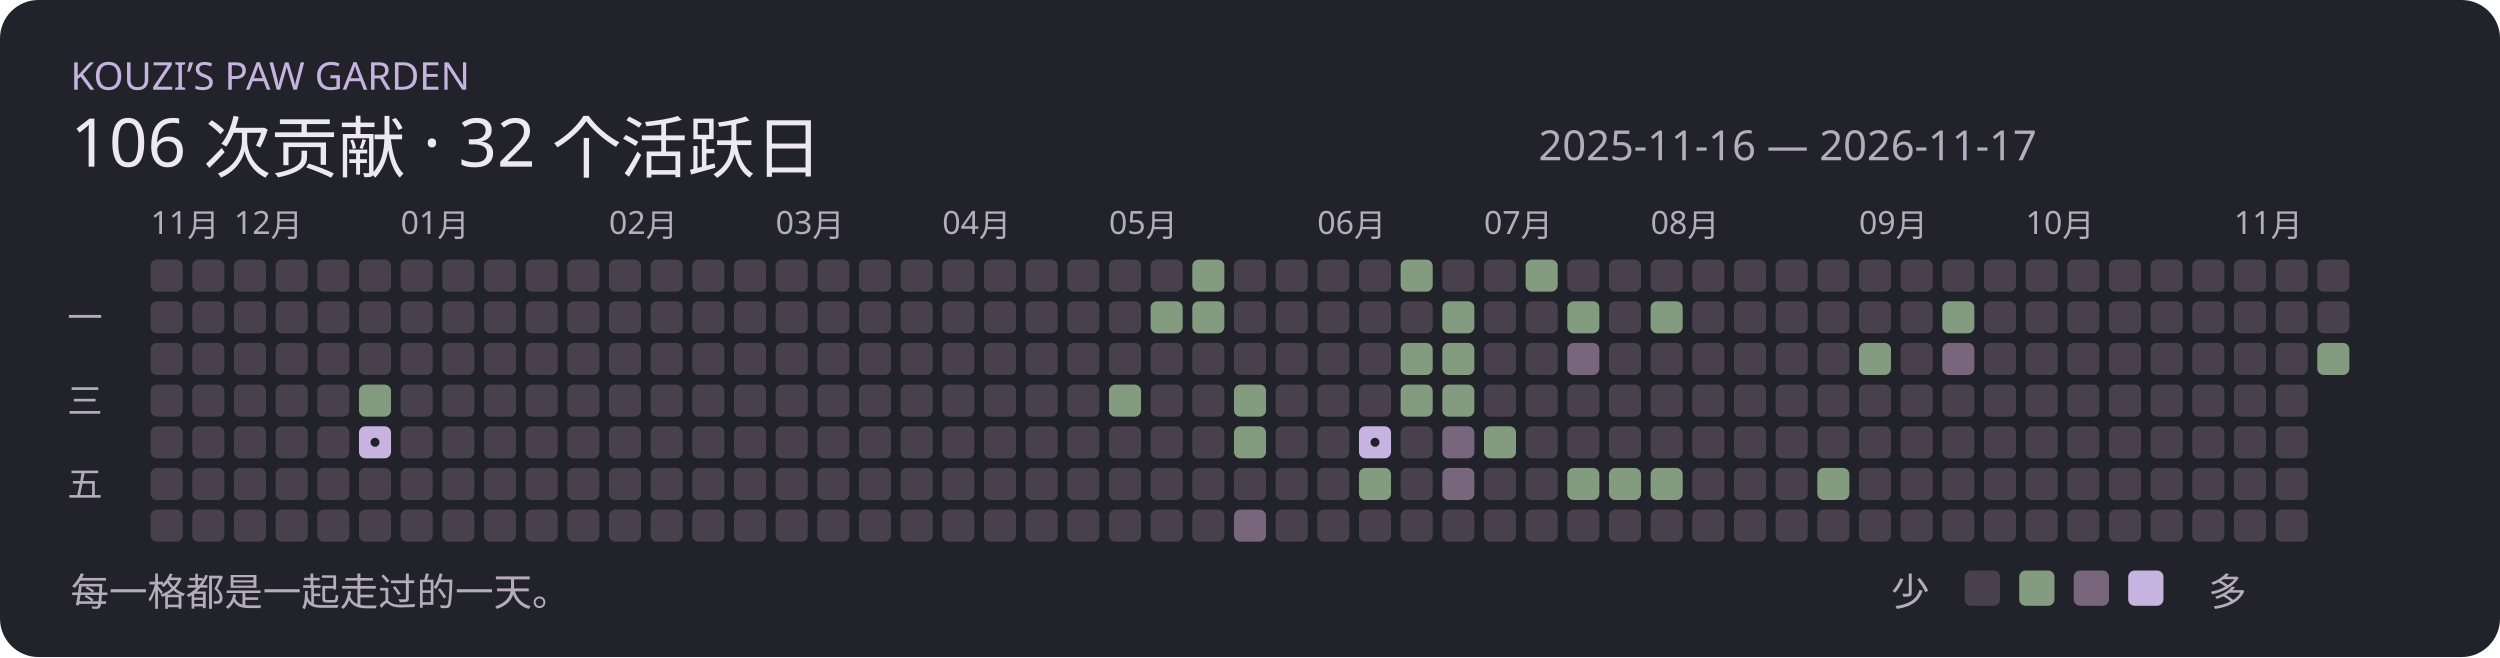
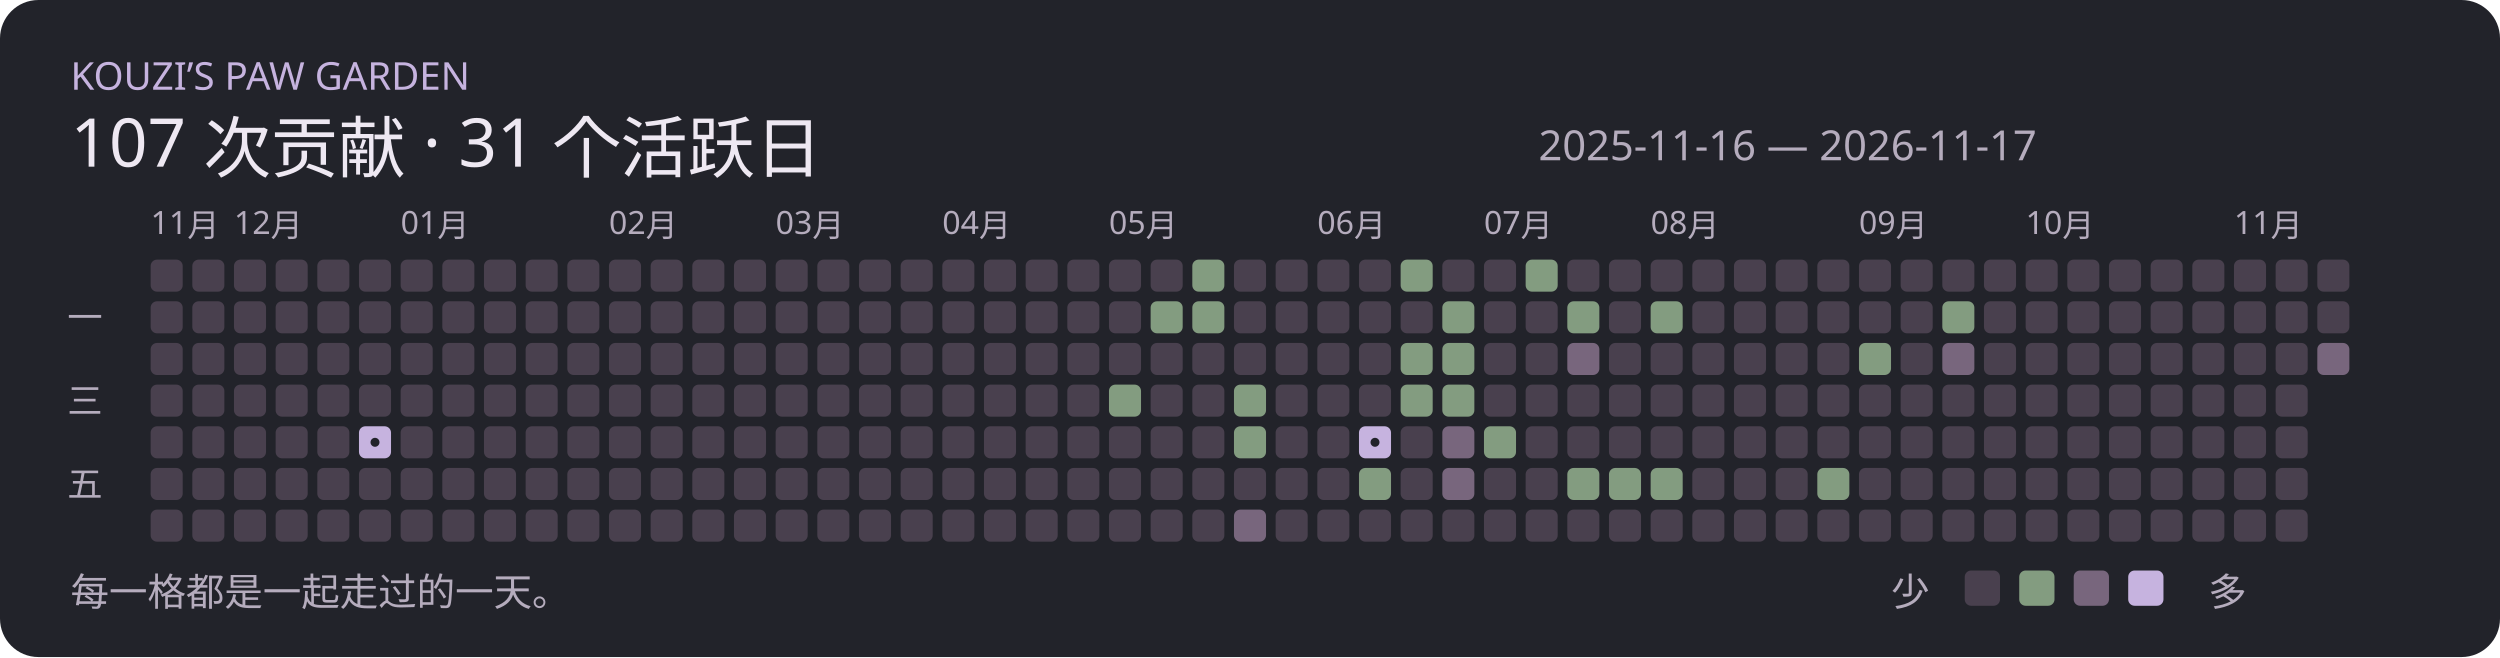
<svg xmlns="http://www.w3.org/2000/svg" width="780" height="205" viewBox="0 0 780 205" role="img">
  <rect width="780" height="205" rx="12" fill="#22232a" />
  <text x="22" y="28" font-family="Segoe UI,Microsoft YaHei,sans-serif" font-size="12" fill="#c6b3df">KOUZI’S PAW GARDEN</text>
-   <text x="22" y="52" font-family="Segoe UI,Microsoft YaHei,sans-serif" font-size="21" fill="#eee8f2">106 次贡献 · 32 个活跃日</text>
+   <text x="22" y="52" font-family="Segoe UI,Microsoft YaHei,sans-serif" font-size="21" fill="#eee8f2">107 次贡献 · 31 个活跃日</text>
  <text x="480" y="50" font-family="Segoe UI,Microsoft YaHei,sans-serif" font-size="13" fill="#b5acbd">2025-11-16 — 2026-11-17</text>
  <rect x="47" y="81" width="10" height="10" rx="2" fill="#49404e" />
  <text x="47" y="73" font-family="Segoe UI,Microsoft YaHei,sans-serif" font-size="10" fill="#b5acbd">11月</text>
  <rect x="47" y="94" width="10" height="10" rx="2" fill="#49404e" />
  <rect x="47" y="107" width="10" height="10" rx="2" fill="#49404e" />
  <rect x="47" y="120" width="10" height="10" rx="2" fill="#49404e" />
  <rect x="47" y="133" width="10" height="10" rx="2" fill="#49404e" />
  <rect x="47" y="146" width="10" height="10" rx="2" fill="#49404e" />
  <rect x="47" y="159" width="10" height="10" rx="2" fill="#49404e" />
  <rect x="60" y="81" width="10" height="10" rx="2" fill="#49404e" />
  <rect x="60" y="94" width="10" height="10" rx="2" fill="#49404e" />
  <rect x="60" y="107" width="10" height="10" rx="2" fill="#49404e" />
  <rect x="60" y="120" width="10" height="10" rx="2" fill="#49404e" />
  <rect x="60" y="133" width="10" height="10" rx="2" fill="#49404e" />
  <rect x="60" y="146" width="10" height="10" rx="2" fill="#49404e" />
  <rect x="60" y="159" width="10" height="10" rx="2" fill="#49404e" />
  <rect x="73" y="81" width="10" height="10" rx="2" fill="#49404e" />
  <rect x="73" y="94" width="10" height="10" rx="2" fill="#49404e" />
  <text x="73" y="73" font-family="Segoe UI,Microsoft YaHei,sans-serif" font-size="10" fill="#b5acbd">12月</text>
  <rect x="73" y="107" width="10" height="10" rx="2" fill="#49404e" />
  <rect x="73" y="120" width="10" height="10" rx="2" fill="#49404e" />
  <rect x="73" y="133" width="10" height="10" rx="2" fill="#49404e" />
  <rect x="73" y="146" width="10" height="10" rx="2" fill="#49404e" />
  <rect x="73" y="159" width="10" height="10" rx="2" fill="#49404e" />
  <rect x="86" y="81" width="10" height="10" rx="2" fill="#49404e" />
  <rect x="86" y="94" width="10" height="10" rx="2" fill="#49404e" />
  <rect x="86" y="107" width="10" height="10" rx="2" fill="#49404e" />
  <rect x="86" y="120" width="10" height="10" rx="2" fill="#49404e" />
  <rect x="86" y="133" width="10" height="10" rx="2" fill="#49404e" />
  <rect x="86" y="146" width="10" height="10" rx="2" fill="#49404e" />
  <rect x="86" y="159" width="10" height="10" rx="2" fill="#49404e" />
  <rect x="99" y="81" width="10" height="10" rx="2" fill="#49404e" />
  <rect x="99" y="94" width="10" height="10" rx="2" fill="#49404e" />
  <rect x="99" y="107" width="10" height="10" rx="2" fill="#49404e" />
  <rect x="99" y="120" width="10" height="10" rx="2" fill="#49404e" />
  <rect x="99" y="133" width="10" height="10" rx="2" fill="#49404e" />
  <rect x="99" y="146" width="10" height="10" rx="2" fill="#49404e" />
  <rect x="99" y="159" width="10" height="10" rx="2" fill="#49404e" />
  <rect x="112" y="81" width="10" height="10" rx="2" fill="#49404e" />
  <rect x="112" y="94" width="10" height="10" rx="2" fill="#49404e" />
  <rect x="112" y="107" width="10" height="10" rx="2" fill="#49404e" />
-   <rect x="112" y="120" width="10" height="10" rx="2" fill="#839c80" />
+   <rect x="112" y="120" width="10" height="10" rx="2" fill="#49404e" />
  <rect x="112" y="133" width="10" height="10" rx="2" fill="#c6b3df" />
  <circle cx="117" cy="138" r="1.4" fill="#22232a" />
  <rect x="112" y="146" width="10" height="10" rx="2" fill="#49404e" />
  <rect x="112" y="159" width="10" height="10" rx="2" fill="#49404e" />
  <rect x="125" y="81" width="10" height="10" rx="2" fill="#49404e" />
  <rect x="125" y="94" width="10" height="10" rx="2" fill="#49404e" />
  <rect x="125" y="107" width="10" height="10" rx="2" fill="#49404e" />
  <rect x="125" y="120" width="10" height="10" rx="2" fill="#49404e" />
  <rect x="125" y="133" width="10" height="10" rx="2" fill="#49404e" />
  <text x="125" y="73" font-family="Segoe UI,Microsoft YaHei,sans-serif" font-size="10" fill="#b5acbd">01月</text>
  <rect x="125" y="146" width="10" height="10" rx="2" fill="#49404e" />
  <rect x="125" y="159" width="10" height="10" rx="2" fill="#49404e" />
  <rect x="138" y="81" width="10" height="10" rx="2" fill="#49404e" />
  <rect x="138" y="94" width="10" height="10" rx="2" fill="#49404e" />
  <rect x="138" y="107" width="10" height="10" rx="2" fill="#49404e" />
  <rect x="138" y="120" width="10" height="10" rx="2" fill="#49404e" />
  <rect x="138" y="133" width="10" height="10" rx="2" fill="#49404e" />
  <rect x="138" y="146" width="10" height="10" rx="2" fill="#49404e" />
  <rect x="138" y="159" width="10" height="10" rx="2" fill="#49404e" />
  <rect x="151" y="81" width="10" height="10" rx="2" fill="#49404e" />
  <rect x="151" y="94" width="10" height="10" rx="2" fill="#49404e" />
  <rect x="151" y="107" width="10" height="10" rx="2" fill="#49404e" />
  <rect x="151" y="120" width="10" height="10" rx="2" fill="#49404e" />
  <rect x="151" y="133" width="10" height="10" rx="2" fill="#49404e" />
  <rect x="151" y="146" width="10" height="10" rx="2" fill="#49404e" />
  <rect x="151" y="159" width="10" height="10" rx="2" fill="#49404e" />
  <rect x="164" y="81" width="10" height="10" rx="2" fill="#49404e" />
  <rect x="164" y="94" width="10" height="10" rx="2" fill="#49404e" />
  <rect x="164" y="107" width="10" height="10" rx="2" fill="#49404e" />
  <rect x="164" y="120" width="10" height="10" rx="2" fill="#49404e" />
  <rect x="164" y="133" width="10" height="10" rx="2" fill="#49404e" />
  <rect x="164" y="146" width="10" height="10" rx="2" fill="#49404e" />
  <rect x="164" y="159" width="10" height="10" rx="2" fill="#49404e" />
  <rect x="177" y="81" width="10" height="10" rx="2" fill="#49404e" />
  <rect x="177" y="94" width="10" height="10" rx="2" fill="#49404e" />
  <rect x="177" y="107" width="10" height="10" rx="2" fill="#49404e" />
  <rect x="177" y="120" width="10" height="10" rx="2" fill="#49404e" />
  <rect x="177" y="133" width="10" height="10" rx="2" fill="#49404e" />
  <rect x="177" y="146" width="10" height="10" rx="2" fill="#49404e" />
  <rect x="177" y="159" width="10" height="10" rx="2" fill="#49404e" />
  <rect x="190" y="81" width="10" height="10" rx="2" fill="#49404e" />
  <text x="190" y="73" font-family="Segoe UI,Microsoft YaHei,sans-serif" font-size="10" fill="#b5acbd">02月</text>
  <rect x="190" y="94" width="10" height="10" rx="2" fill="#49404e" />
  <rect x="190" y="107" width="10" height="10" rx="2" fill="#49404e" />
  <rect x="190" y="120" width="10" height="10" rx="2" fill="#49404e" />
  <rect x="190" y="133" width="10" height="10" rx="2" fill="#49404e" />
  <rect x="190" y="146" width="10" height="10" rx="2" fill="#49404e" />
  <rect x="190" y="159" width="10" height="10" rx="2" fill="#49404e" />
  <rect x="203" y="81" width="10" height="10" rx="2" fill="#49404e" />
  <rect x="203" y="94" width="10" height="10" rx="2" fill="#49404e" />
  <rect x="203" y="107" width="10" height="10" rx="2" fill="#49404e" />
  <rect x="203" y="120" width="10" height="10" rx="2" fill="#49404e" />
  <rect x="203" y="133" width="10" height="10" rx="2" fill="#49404e" />
  <rect x="203" y="146" width="10" height="10" rx="2" fill="#49404e" />
  <rect x="203" y="159" width="10" height="10" rx="2" fill="#49404e" />
  <rect x="216" y="81" width="10" height="10" rx="2" fill="#49404e" />
  <rect x="216" y="94" width="10" height="10" rx="2" fill="#49404e" />
  <rect x="216" y="107" width="10" height="10" rx="2" fill="#49404e" />
  <rect x="216" y="120" width="10" height="10" rx="2" fill="#49404e" />
  <rect x="216" y="133" width="10" height="10" rx="2" fill="#49404e" />
  <rect x="216" y="146" width="10" height="10" rx="2" fill="#49404e" />
  <rect x="216" y="159" width="10" height="10" rx="2" fill="#49404e" />
  <rect x="229" y="81" width="10" height="10" rx="2" fill="#49404e" />
  <rect x="229" y="94" width="10" height="10" rx="2" fill="#49404e" />
  <rect x="229" y="107" width="10" height="10" rx="2" fill="#49404e" />
  <rect x="229" y="120" width="10" height="10" rx="2" fill="#49404e" />
  <rect x="229" y="133" width="10" height="10" rx="2" fill="#49404e" />
  <rect x="229" y="146" width="10" height="10" rx="2" fill="#49404e" />
  <rect x="229" y="159" width="10" height="10" rx="2" fill="#49404e" />
  <rect x="242" y="81" width="10" height="10" rx="2" fill="#49404e" />
  <text x="242" y="73" font-family="Segoe UI,Microsoft YaHei,sans-serif" font-size="10" fill="#b5acbd">03月</text>
  <rect x="242" y="94" width="10" height="10" rx="2" fill="#49404e" />
  <rect x="242" y="107" width="10" height="10" rx="2" fill="#49404e" />
  <rect x="242" y="120" width="10" height="10" rx="2" fill="#49404e" />
  <rect x="242" y="133" width="10" height="10" rx="2" fill="#49404e" />
  <rect x="242" y="146" width="10" height="10" rx="2" fill="#49404e" />
  <rect x="242" y="159" width="10" height="10" rx="2" fill="#49404e" />
  <rect x="255" y="81" width="10" height="10" rx="2" fill="#49404e" />
  <rect x="255" y="94" width="10" height="10" rx="2" fill="#49404e" />
  <rect x="255" y="107" width="10" height="10" rx="2" fill="#49404e" />
  <rect x="255" y="120" width="10" height="10" rx="2" fill="#49404e" />
  <rect x="255" y="133" width="10" height="10" rx="2" fill="#49404e" />
  <rect x="255" y="146" width="10" height="10" rx="2" fill="#49404e" />
  <rect x="255" y="159" width="10" height="10" rx="2" fill="#49404e" />
  <rect x="268" y="81" width="10" height="10" rx="2" fill="#49404e" />
  <rect x="268" y="94" width="10" height="10" rx="2" fill="#49404e" />
  <rect x="268" y="107" width="10" height="10" rx="2" fill="#49404e" />
  <rect x="268" y="120" width="10" height="10" rx="2" fill="#49404e" />
  <rect x="268" y="133" width="10" height="10" rx="2" fill="#49404e" />
  <rect x="268" y="146" width="10" height="10" rx="2" fill="#49404e" />
  <rect x="268" y="159" width="10" height="10" rx="2" fill="#49404e" />
  <rect x="281" y="81" width="10" height="10" rx="2" fill="#49404e" />
  <rect x="281" y="94" width="10" height="10" rx="2" fill="#49404e" />
  <rect x="281" y="107" width="10" height="10" rx="2" fill="#49404e" />
  <rect x="281" y="120" width="10" height="10" rx="2" fill="#49404e" />
  <rect x="281" y="133" width="10" height="10" rx="2" fill="#49404e" />
  <rect x="281" y="146" width="10" height="10" rx="2" fill="#49404e" />
  <rect x="281" y="159" width="10" height="10" rx="2" fill="#49404e" />
  <rect x="294" y="81" width="10" height="10" rx="2" fill="#49404e" />
  <rect x="294" y="94" width="10" height="10" rx="2" fill="#49404e" />
  <rect x="294" y="107" width="10" height="10" rx="2" fill="#49404e" />
  <rect x="294" y="120" width="10" height="10" rx="2" fill="#49404e" />
  <text x="294" y="73" font-family="Segoe UI,Microsoft YaHei,sans-serif" font-size="10" fill="#b5acbd">04月</text>
  <rect x="294" y="133" width="10" height="10" rx="2" fill="#49404e" />
  <rect x="294" y="146" width="10" height="10" rx="2" fill="#49404e" />
  <rect x="294" y="159" width="10" height="10" rx="2" fill="#49404e" />
  <rect x="307" y="81" width="10" height="10" rx="2" fill="#49404e" />
  <rect x="307" y="94" width="10" height="10" rx="2" fill="#49404e" />
  <rect x="307" y="107" width="10" height="10" rx="2" fill="#49404e" />
  <rect x="307" y="120" width="10" height="10" rx="2" fill="#49404e" />
  <rect x="307" y="133" width="10" height="10" rx="2" fill="#49404e" />
  <rect x="307" y="146" width="10" height="10" rx="2" fill="#49404e" />
  <rect x="307" y="159" width="10" height="10" rx="2" fill="#49404e" />
  <rect x="320" y="81" width="10" height="10" rx="2" fill="#49404e" />
  <rect x="320" y="94" width="10" height="10" rx="2" fill="#49404e" />
  <rect x="320" y="107" width="10" height="10" rx="2" fill="#49404e" />
  <rect x="320" y="120" width="10" height="10" rx="2" fill="#49404e" />
  <rect x="320" y="133" width="10" height="10" rx="2" fill="#49404e" />
  <rect x="320" y="146" width="10" height="10" rx="2" fill="#49404e" />
  <rect x="320" y="159" width="10" height="10" rx="2" fill="#49404e" />
  <rect x="333" y="81" width="10" height="10" rx="2" fill="#49404e" />
  <rect x="333" y="94" width="10" height="10" rx="2" fill="#49404e" />
  <rect x="333" y="107" width="10" height="10" rx="2" fill="#49404e" />
  <rect x="333" y="120" width="10" height="10" rx="2" fill="#49404e" />
  <rect x="333" y="133" width="10" height="10" rx="2" fill="#49404e" />
  <rect x="333" y="146" width="10" height="10" rx="2" fill="#49404e" />
  <rect x="333" y="159" width="10" height="10" rx="2" fill="#49404e" />
  <rect x="346" y="81" width="10" height="10" rx="2" fill="#49404e" />
  <rect x="346" y="94" width="10" height="10" rx="2" fill="#49404e" />
  <rect x="346" y="107" width="10" height="10" rx="2" fill="#49404e" />
  <rect x="346" y="120" width="10" height="10" rx="2" fill="#839c80" />
  <rect x="346" y="133" width="10" height="10" rx="2" fill="#49404e" />
  <rect x="346" y="146" width="10" height="10" rx="2" fill="#49404e" />
  <text x="346" y="73" font-family="Segoe UI,Microsoft YaHei,sans-serif" font-size="10" fill="#b5acbd">05月</text>
  <rect x="346" y="159" width="10" height="10" rx="2" fill="#49404e" />
  <rect x="359" y="81" width="10" height="10" rx="2" fill="#49404e" />
  <rect x="359" y="94" width="10" height="10" rx="2" fill="#839c80" />
  <rect x="359" y="107" width="10" height="10" rx="2" fill="#49404e" />
  <rect x="359" y="120" width="10" height="10" rx="2" fill="#49404e" />
  <rect x="359" y="133" width="10" height="10" rx="2" fill="#49404e" />
  <rect x="359" y="146" width="10" height="10" rx="2" fill="#49404e" />
  <rect x="359" y="159" width="10" height="10" rx="2" fill="#49404e" />
  <rect x="372" y="81" width="10" height="10" rx="2" fill="#839c80" />
  <rect x="372" y="94" width="10" height="10" rx="2" fill="#839c80" />
  <rect x="372" y="107" width="10" height="10" rx="2" fill="#49404e" />
  <rect x="372" y="120" width="10" height="10" rx="2" fill="#49404e" />
  <rect x="372" y="133" width="10" height="10" rx="2" fill="#49404e" />
  <rect x="372" y="146" width="10" height="10" rx="2" fill="#49404e" />
  <rect x="372" y="159" width="10" height="10" rx="2" fill="#49404e" />
  <rect x="385" y="81" width="10" height="10" rx="2" fill="#49404e" />
  <rect x="385" y="94" width="10" height="10" rx="2" fill="#49404e" />
  <rect x="385" y="107" width="10" height="10" rx="2" fill="#49404e" />
  <rect x="385" y="120" width="10" height="10" rx="2" fill="#839c80" />
  <rect x="385" y="133" width="10" height="10" rx="2" fill="#839c80" />
  <rect x="385" y="146" width="10" height="10" rx="2" fill="#49404e" />
  <rect x="385" y="159" width="10" height="10" rx="2" fill="#78667d" />
  <rect x="398" y="81" width="10" height="10" rx="2" fill="#49404e" />
  <rect x="398" y="94" width="10" height="10" rx="2" fill="#49404e" />
  <rect x="398" y="107" width="10" height="10" rx="2" fill="#49404e" />
  <rect x="398" y="120" width="10" height="10" rx="2" fill="#49404e" />
  <rect x="398" y="133" width="10" height="10" rx="2" fill="#49404e" />
  <rect x="398" y="146" width="10" height="10" rx="2" fill="#49404e" />
  <rect x="398" y="159" width="10" height="10" rx="2" fill="#49404e" />
  <rect x="411" y="81" width="10" height="10" rx="2" fill="#49404e" />
  <rect x="411" y="94" width="10" height="10" rx="2" fill="#49404e" />
  <text x="411" y="73" font-family="Segoe UI,Microsoft YaHei,sans-serif" font-size="10" fill="#b5acbd">06月</text>
  <rect x="411" y="107" width="10" height="10" rx="2" fill="#49404e" />
  <rect x="411" y="120" width="10" height="10" rx="2" fill="#49404e" />
  <rect x="411" y="133" width="10" height="10" rx="2" fill="#49404e" />
  <rect x="411" y="146" width="10" height="10" rx="2" fill="#49404e" />
  <rect x="411" y="159" width="10" height="10" rx="2" fill="#49404e" />
  <rect x="424" y="81" width="10" height="10" rx="2" fill="#49404e" />
  <rect x="424" y="94" width="10" height="10" rx="2" fill="#49404e" />
  <rect x="424" y="107" width="10" height="10" rx="2" fill="#49404e" />
  <rect x="424" y="120" width="10" height="10" rx="2" fill="#49404e" />
  <rect x="424" y="133" width="10" height="10" rx="2" fill="#c6b3df" />
  <circle cx="429" cy="138" r="1.4" fill="#22232a" />
  <rect x="424" y="146" width="10" height="10" rx="2" fill="#839c80" />
  <rect x="424" y="159" width="10" height="10" rx="2" fill="#49404e" />
  <rect x="437" y="81" width="10" height="10" rx="2" fill="#839c80" />
  <rect x="437" y="94" width="10" height="10" rx="2" fill="#49404e" />
  <rect x="437" y="107" width="10" height="10" rx="2" fill="#839c80" />
  <rect x="437" y="120" width="10" height="10" rx="2" fill="#839c80" />
  <rect x="437" y="133" width="10" height="10" rx="2" fill="#49404e" />
  <rect x="437" y="146" width="10" height="10" rx="2" fill="#49404e" />
  <rect x="437" y="159" width="10" height="10" rx="2" fill="#49404e" />
  <rect x="450" y="81" width="10" height="10" rx="2" fill="#49404e" />
  <rect x="450" y="94" width="10" height="10" rx="2" fill="#839c80" />
  <rect x="450" y="107" width="10" height="10" rx="2" fill="#839c80" />
  <rect x="450" y="120" width="10" height="10" rx="2" fill="#839c80" />
  <rect x="450" y="133" width="10" height="10" rx="2" fill="#78667d" />
  <rect x="450" y="146" width="10" height="10" rx="2" fill="#78667d" />
  <rect x="450" y="159" width="10" height="10" rx="2" fill="#49404e" />
  <rect x="463" y="81" width="10" height="10" rx="2" fill="#49404e" />
  <rect x="463" y="94" width="10" height="10" rx="2" fill="#49404e" />
  <rect x="463" y="107" width="10" height="10" rx="2" fill="#49404e" />
  <rect x="463" y="120" width="10" height="10" rx="2" fill="#49404e" />
  <text x="463" y="73" font-family="Segoe UI,Microsoft YaHei,sans-serif" font-size="10" fill="#b5acbd">07月</text>
  <rect x="463" y="133" width="10" height="10" rx="2" fill="#839c80" />
  <rect x="463" y="146" width="10" height="10" rx="2" fill="#49404e" />
  <rect x="463" y="159" width="10" height="10" rx="2" fill="#49404e" />
  <rect x="476" y="81" width="10" height="10" rx="2" fill="#839c80" />
  <rect x="476" y="94" width="10" height="10" rx="2" fill="#49404e" />
  <rect x="476" y="107" width="10" height="10" rx="2" fill="#49404e" />
  <rect x="476" y="120" width="10" height="10" rx="2" fill="#49404e" />
  <rect x="476" y="133" width="10" height="10" rx="2" fill="#49404e" />
  <rect x="476" y="146" width="10" height="10" rx="2" fill="#49404e" />
  <rect x="476" y="159" width="10" height="10" rx="2" fill="#49404e" />
  <rect x="489" y="81" width="10" height="10" rx="2" fill="#49404e" />
  <rect x="489" y="94" width="10" height="10" rx="2" fill="#839c80" />
  <rect x="489" y="107" width="10" height="10" rx="2" fill="#78667d" />
  <rect x="489" y="120" width="10" height="10" rx="2" fill="#49404e" />
  <rect x="489" y="133" width="10" height="10" rx="2" fill="#49404e" />
  <rect x="489" y="146" width="10" height="10" rx="2" fill="#839c80" />
  <rect x="489" y="159" width="10" height="10" rx="2" fill="#49404e" />
  <rect x="502" y="81" width="10" height="10" rx="2" fill="#49404e" />
  <rect x="502" y="94" width="10" height="10" rx="2" fill="#49404e" />
  <rect x="502" y="107" width="10" height="10" rx="2" fill="#49404e" />
  <rect x="502" y="120" width="10" height="10" rx="2" fill="#49404e" />
  <rect x="502" y="133" width="10" height="10" rx="2" fill="#49404e" />
  <rect x="502" y="146" width="10" height="10" rx="2" fill="#839c80" />
  <rect x="502" y="159" width="10" height="10" rx="2" fill="#49404e" />
  <rect x="515" y="81" width="10" height="10" rx="2" fill="#49404e" />
  <rect x="515" y="94" width="10" height="10" rx="2" fill="#839c80" />
  <rect x="515" y="107" width="10" height="10" rx="2" fill="#49404e" />
  <rect x="515" y="120" width="10" height="10" rx="2" fill="#49404e" />
  <rect x="515" y="133" width="10" height="10" rx="2" fill="#49404e" />
  <rect x="515" y="146" width="10" height="10" rx="2" fill="#839c80" />
  <rect x="515" y="159" width="10" height="10" rx="2" fill="#49404e" />
  <text x="515" y="73" font-family="Segoe UI,Microsoft YaHei,sans-serif" font-size="10" fill="#b5acbd">08月</text>
  <rect x="528" y="81" width="10" height="10" rx="2" fill="#49404e" />
  <rect x="528" y="94" width="10" height="10" rx="2" fill="#49404e" />
  <rect x="528" y="107" width="10" height="10" rx="2" fill="#49404e" />
  <rect x="528" y="120" width="10" height="10" rx="2" fill="#49404e" />
  <rect x="528" y="133" width="10" height="10" rx="2" fill="#49404e" />
  <rect x="528" y="146" width="10" height="10" rx="2" fill="#49404e" />
  <rect x="528" y="159" width="10" height="10" rx="2" fill="#49404e" />
  <rect x="541" y="81" width="10" height="10" rx="2" fill="#49404e" />
  <rect x="541" y="94" width="10" height="10" rx="2" fill="#49404e" />
  <rect x="541" y="107" width="10" height="10" rx="2" fill="#49404e" />
  <rect x="541" y="120" width="10" height="10" rx="2" fill="#49404e" />
  <rect x="541" y="133" width="10" height="10" rx="2" fill="#49404e" />
  <rect x="541" y="146" width="10" height="10" rx="2" fill="#49404e" />
  <rect x="541" y="159" width="10" height="10" rx="2" fill="#49404e" />
  <rect x="554" y="81" width="10" height="10" rx="2" fill="#49404e" />
  <rect x="554" y="94" width="10" height="10" rx="2" fill="#49404e" />
  <rect x="554" y="107" width="10" height="10" rx="2" fill="#49404e" />
  <rect x="554" y="120" width="10" height="10" rx="2" fill="#49404e" />
  <rect x="554" y="133" width="10" height="10" rx="2" fill="#49404e" />
  <rect x="554" y="146" width="10" height="10" rx="2" fill="#49404e" />
  <rect x="554" y="159" width="10" height="10" rx="2" fill="#49404e" />
  <rect x="567" y="81" width="10" height="10" rx="2" fill="#49404e" />
  <rect x="567" y="94" width="10" height="10" rx="2" fill="#49404e" />
  <rect x="567" y="107" width="10" height="10" rx="2" fill="#49404e" />
  <rect x="567" y="120" width="10" height="10" rx="2" fill="#49404e" />
  <rect x="567" y="133" width="10" height="10" rx="2" fill="#49404e" />
  <rect x="567" y="146" width="10" height="10" rx="2" fill="#839c80" />
  <rect x="567" y="159" width="10" height="10" rx="2" fill="#49404e" />
  <rect x="580" y="81" width="10" height="10" rx="2" fill="#49404e" />
  <rect x="580" y="94" width="10" height="10" rx="2" fill="#49404e" />
  <rect x="580" y="107" width="10" height="10" rx="2" fill="#839c80" />
  <text x="580" y="73" font-family="Segoe UI,Microsoft YaHei,sans-serif" font-size="10" fill="#b5acbd">09月</text>
  <rect x="580" y="120" width="10" height="10" rx="2" fill="#49404e" />
  <rect x="580" y="133" width="10" height="10" rx="2" fill="#49404e" />
  <rect x="580" y="146" width="10" height="10" rx="2" fill="#49404e" />
  <rect x="580" y="159" width="10" height="10" rx="2" fill="#49404e" />
  <rect x="593" y="81" width="10" height="10" rx="2" fill="#49404e" />
  <rect x="593" y="94" width="10" height="10" rx="2" fill="#49404e" />
  <rect x="593" y="107" width="10" height="10" rx="2" fill="#49404e" />
  <rect x="593" y="120" width="10" height="10" rx="2" fill="#49404e" />
  <rect x="593" y="133" width="10" height="10" rx="2" fill="#49404e" />
  <rect x="593" y="146" width="10" height="10" rx="2" fill="#49404e" />
  <rect x="593" y="159" width="10" height="10" rx="2" fill="#49404e" />
  <rect x="606" y="81" width="10" height="10" rx="2" fill="#49404e" />
  <rect x="606" y="94" width="10" height="10" rx="2" fill="#839c80" />
  <rect x="606" y="107" width="10" height="10" rx="2" fill="#78667d" />
  <rect x="606" y="120" width="10" height="10" rx="2" fill="#49404e" />
  <rect x="606" y="133" width="10" height="10" rx="2" fill="#49404e" />
  <rect x="606" y="146" width="10" height="10" rx="2" fill="#49404e" />
  <rect x="606" y="159" width="10" height="10" rx="2" fill="#49404e" />
  <rect x="619" y="81" width="10" height="10" rx="2" fill="#49404e" />
  <rect x="619" y="94" width="10" height="10" rx="2" fill="#49404e" />
  <rect x="619" y="107" width="10" height="10" rx="2" fill="#49404e" />
  <rect x="619" y="120" width="10" height="10" rx="2" fill="#49404e" />
  <rect x="619" y="133" width="10" height="10" rx="2" fill="#49404e" />
  <rect x="619" y="146" width="10" height="10" rx="2" fill="#49404e" />
  <rect x="619" y="159" width="10" height="10" rx="2" fill="#49404e" />
  <rect x="632" y="81" width="10" height="10" rx="2" fill="#49404e" />
  <rect x="632" y="94" width="10" height="10" rx="2" fill="#49404e" />
  <rect x="632" y="107" width="10" height="10" rx="2" fill="#49404e" />
  <rect x="632" y="120" width="10" height="10" rx="2" fill="#49404e" />
  <rect x="632" y="133" width="10" height="10" rx="2" fill="#49404e" />
  <text x="632" y="73" font-family="Segoe UI,Microsoft YaHei,sans-serif" font-size="10" fill="#b5acbd">10月</text>
  <rect x="632" y="146" width="10" height="10" rx="2" fill="#49404e" />
  <rect x="632" y="159" width="10" height="10" rx="2" fill="#49404e" />
  <rect x="645" y="81" width="10" height="10" rx="2" fill="#49404e" />
  <rect x="645" y="94" width="10" height="10" rx="2" fill="#49404e" />
  <rect x="645" y="107" width="10" height="10" rx="2" fill="#49404e" />
  <rect x="645" y="120" width="10" height="10" rx="2" fill="#49404e" />
  <rect x="645" y="133" width="10" height="10" rx="2" fill="#49404e" />
  <rect x="645" y="146" width="10" height="10" rx="2" fill="#49404e" />
  <rect x="645" y="159" width="10" height="10" rx="2" fill="#49404e" />
  <rect x="658" y="81" width="10" height="10" rx="2" fill="#49404e" />
  <rect x="658" y="94" width="10" height="10" rx="2" fill="#49404e" />
  <rect x="658" y="107" width="10" height="10" rx="2" fill="#49404e" />
  <rect x="658" y="120" width="10" height="10" rx="2" fill="#49404e" />
  <rect x="658" y="133" width="10" height="10" rx="2" fill="#49404e" />
  <rect x="658" y="146" width="10" height="10" rx="2" fill="#49404e" />
  <rect x="658" y="159" width="10" height="10" rx="2" fill="#49404e" />
  <rect x="671" y="81" width="10" height="10" rx="2" fill="#49404e" />
  <rect x="671" y="94" width="10" height="10" rx="2" fill="#49404e" />
  <rect x="671" y="107" width="10" height="10" rx="2" fill="#49404e" />
  <rect x="671" y="120" width="10" height="10" rx="2" fill="#49404e" />
  <rect x="671" y="133" width="10" height="10" rx="2" fill="#49404e" />
  <rect x="671" y="146" width="10" height="10" rx="2" fill="#49404e" />
  <rect x="671" y="159" width="10" height="10" rx="2" fill="#49404e" />
  <rect x="684" y="81" width="10" height="10" rx="2" fill="#49404e" />
  <rect x="684" y="94" width="10" height="10" rx="2" fill="#49404e" />
  <rect x="684" y="107" width="10" height="10" rx="2" fill="#49404e" />
  <rect x="684" y="120" width="10" height="10" rx="2" fill="#49404e" />
  <rect x="684" y="133" width="10" height="10" rx="2" fill="#49404e" />
  <rect x="684" y="146" width="10" height="10" rx="2" fill="#49404e" />
  <rect x="684" y="159" width="10" height="10" rx="2" fill="#49404e" />
  <rect x="697" y="81" width="10" height="10" rx="2" fill="#49404e" />
  <text x="697" y="73" font-family="Segoe UI,Microsoft YaHei,sans-serif" font-size="10" fill="#b5acbd">11月</text>
  <rect x="697" y="94" width="10" height="10" rx="2" fill="#49404e" />
  <rect x="697" y="107" width="10" height="10" rx="2" fill="#49404e" />
  <rect x="697" y="120" width="10" height="10" rx="2" fill="#49404e" />
  <rect x="697" y="133" width="10" height="10" rx="2" fill="#49404e" />
  <rect x="697" y="146" width="10" height="10" rx="2" fill="#49404e" />
  <rect x="697" y="159" width="10" height="10" rx="2" fill="#49404e" />
  <rect x="710" y="81" width="10" height="10" rx="2" fill="#49404e" />
  <rect x="710" y="94" width="10" height="10" rx="2" fill="#49404e" />
  <rect x="710" y="107" width="10" height="10" rx="2" fill="#49404e" />
  <rect x="710" y="120" width="10" height="10" rx="2" fill="#49404e" />
  <rect x="710" y="133" width="10" height="10" rx="2" fill="#49404e" />
  <rect x="710" y="146" width="10" height="10" rx="2" fill="#49404e" />
  <rect x="710" y="159" width="10" height="10" rx="2" fill="#49404e" />
  <rect x="723" y="81" width="10" height="10" rx="2" fill="#49404e" />
  <rect x="723" y="94" width="10" height="10" rx="2" fill="#49404e" />
-   <rect x="723" y="107" width="10" height="10" rx="2" fill="#839c80" />
+   <rect x="723" y="107" width="10" height="10" rx="2" fill="#78667d" />
  <text x="21" y="103" font-family="Segoe UI,Microsoft YaHei,sans-serif" font-size="11" fill="#b5acbd">一</text>
  <text x="21" y="129" font-family="Segoe UI,Microsoft YaHei,sans-serif" font-size="11" fill="#b5acbd">三</text>
  <text x="21" y="155" font-family="Segoe UI,Microsoft YaHei,sans-serif" font-size="11" fill="#b5acbd">五</text>
  <text x="22" y="189" font-family="Segoe UI,Microsoft YaHei,sans-serif" font-size="12" fill="#b5acbd">每一格都是一起走过的一天。</text>
  <text x="590" y="189" font-family="Segoe UI,Microsoft YaHei,sans-serif" font-size="12" fill="#b5acbd">少</text>
  <rect x="613" y="178" width="11" height="11" rx="2" fill="#49404e" />
  <rect x="630" y="178" width="11" height="11" rx="2" fill="#839c80" />
  <rect x="647" y="178" width="11" height="11" rx="2" fill="#78667d" />
  <rect x="664" y="178" width="11" height="11" rx="2" fill="#c6b3df" />
  <text x="689" y="189" font-family="Segoe UI,Microsoft YaHei,sans-serif" font-size="12" fill="#b5acbd">多</text>
</svg>
